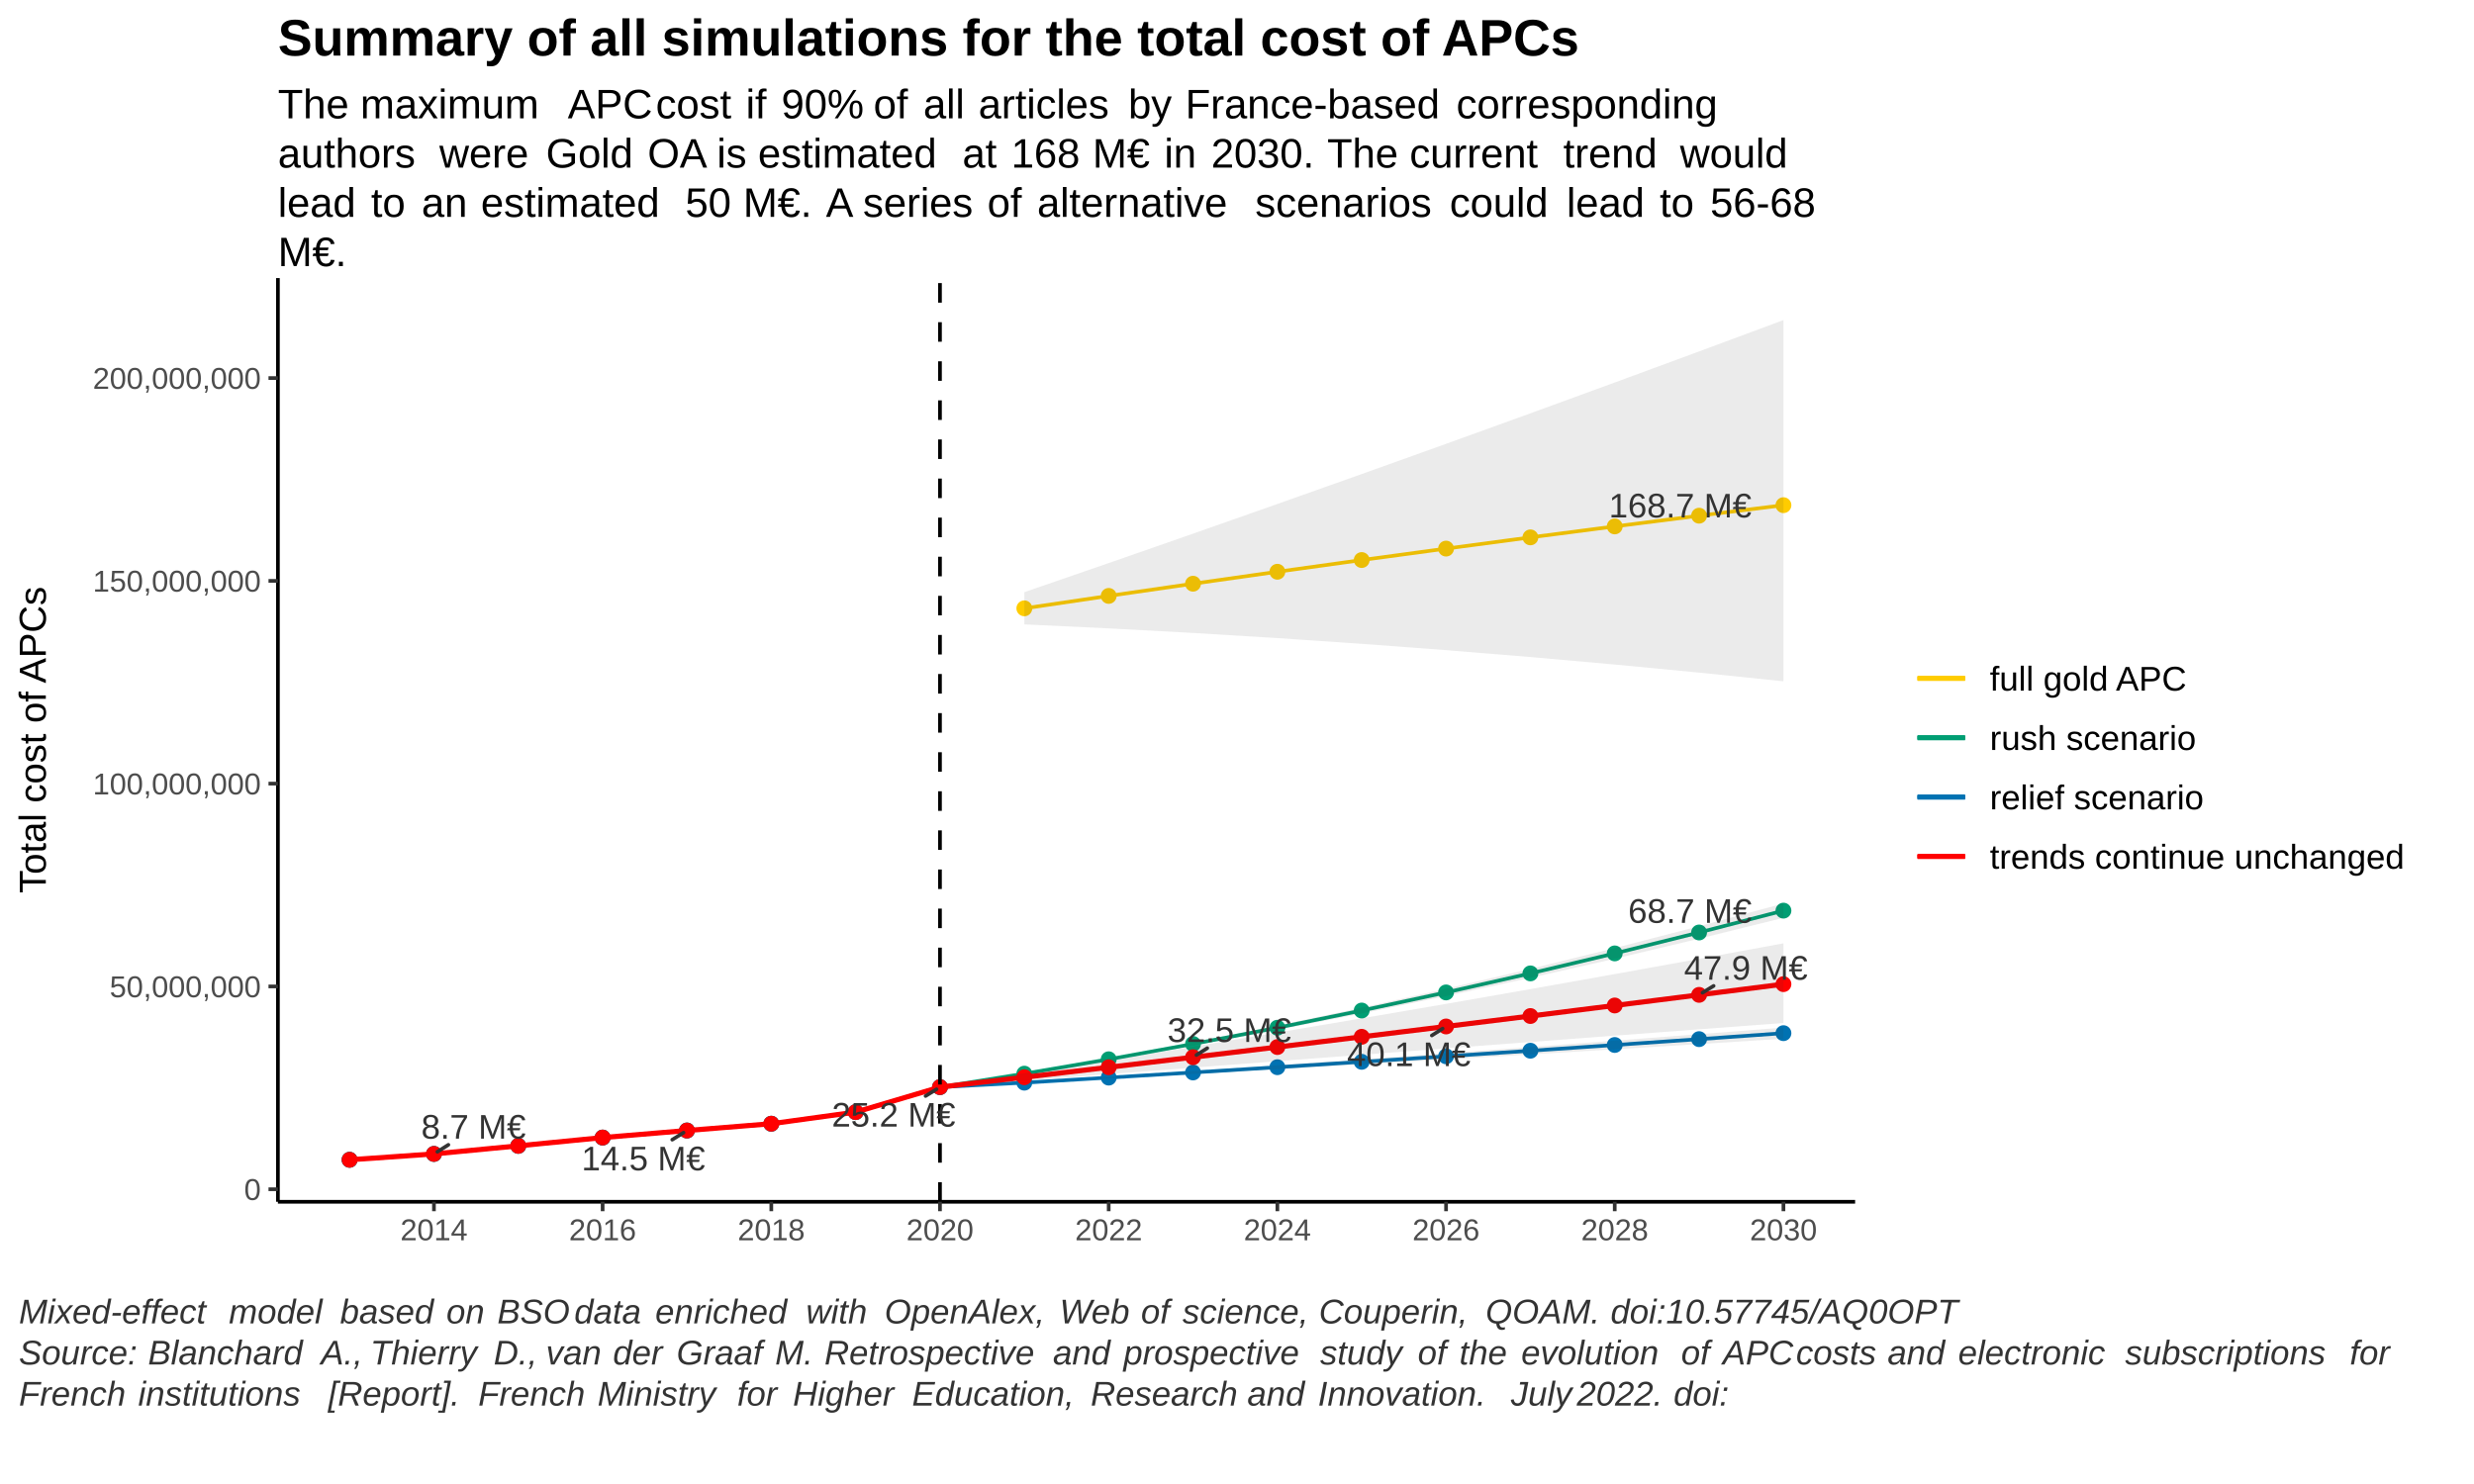
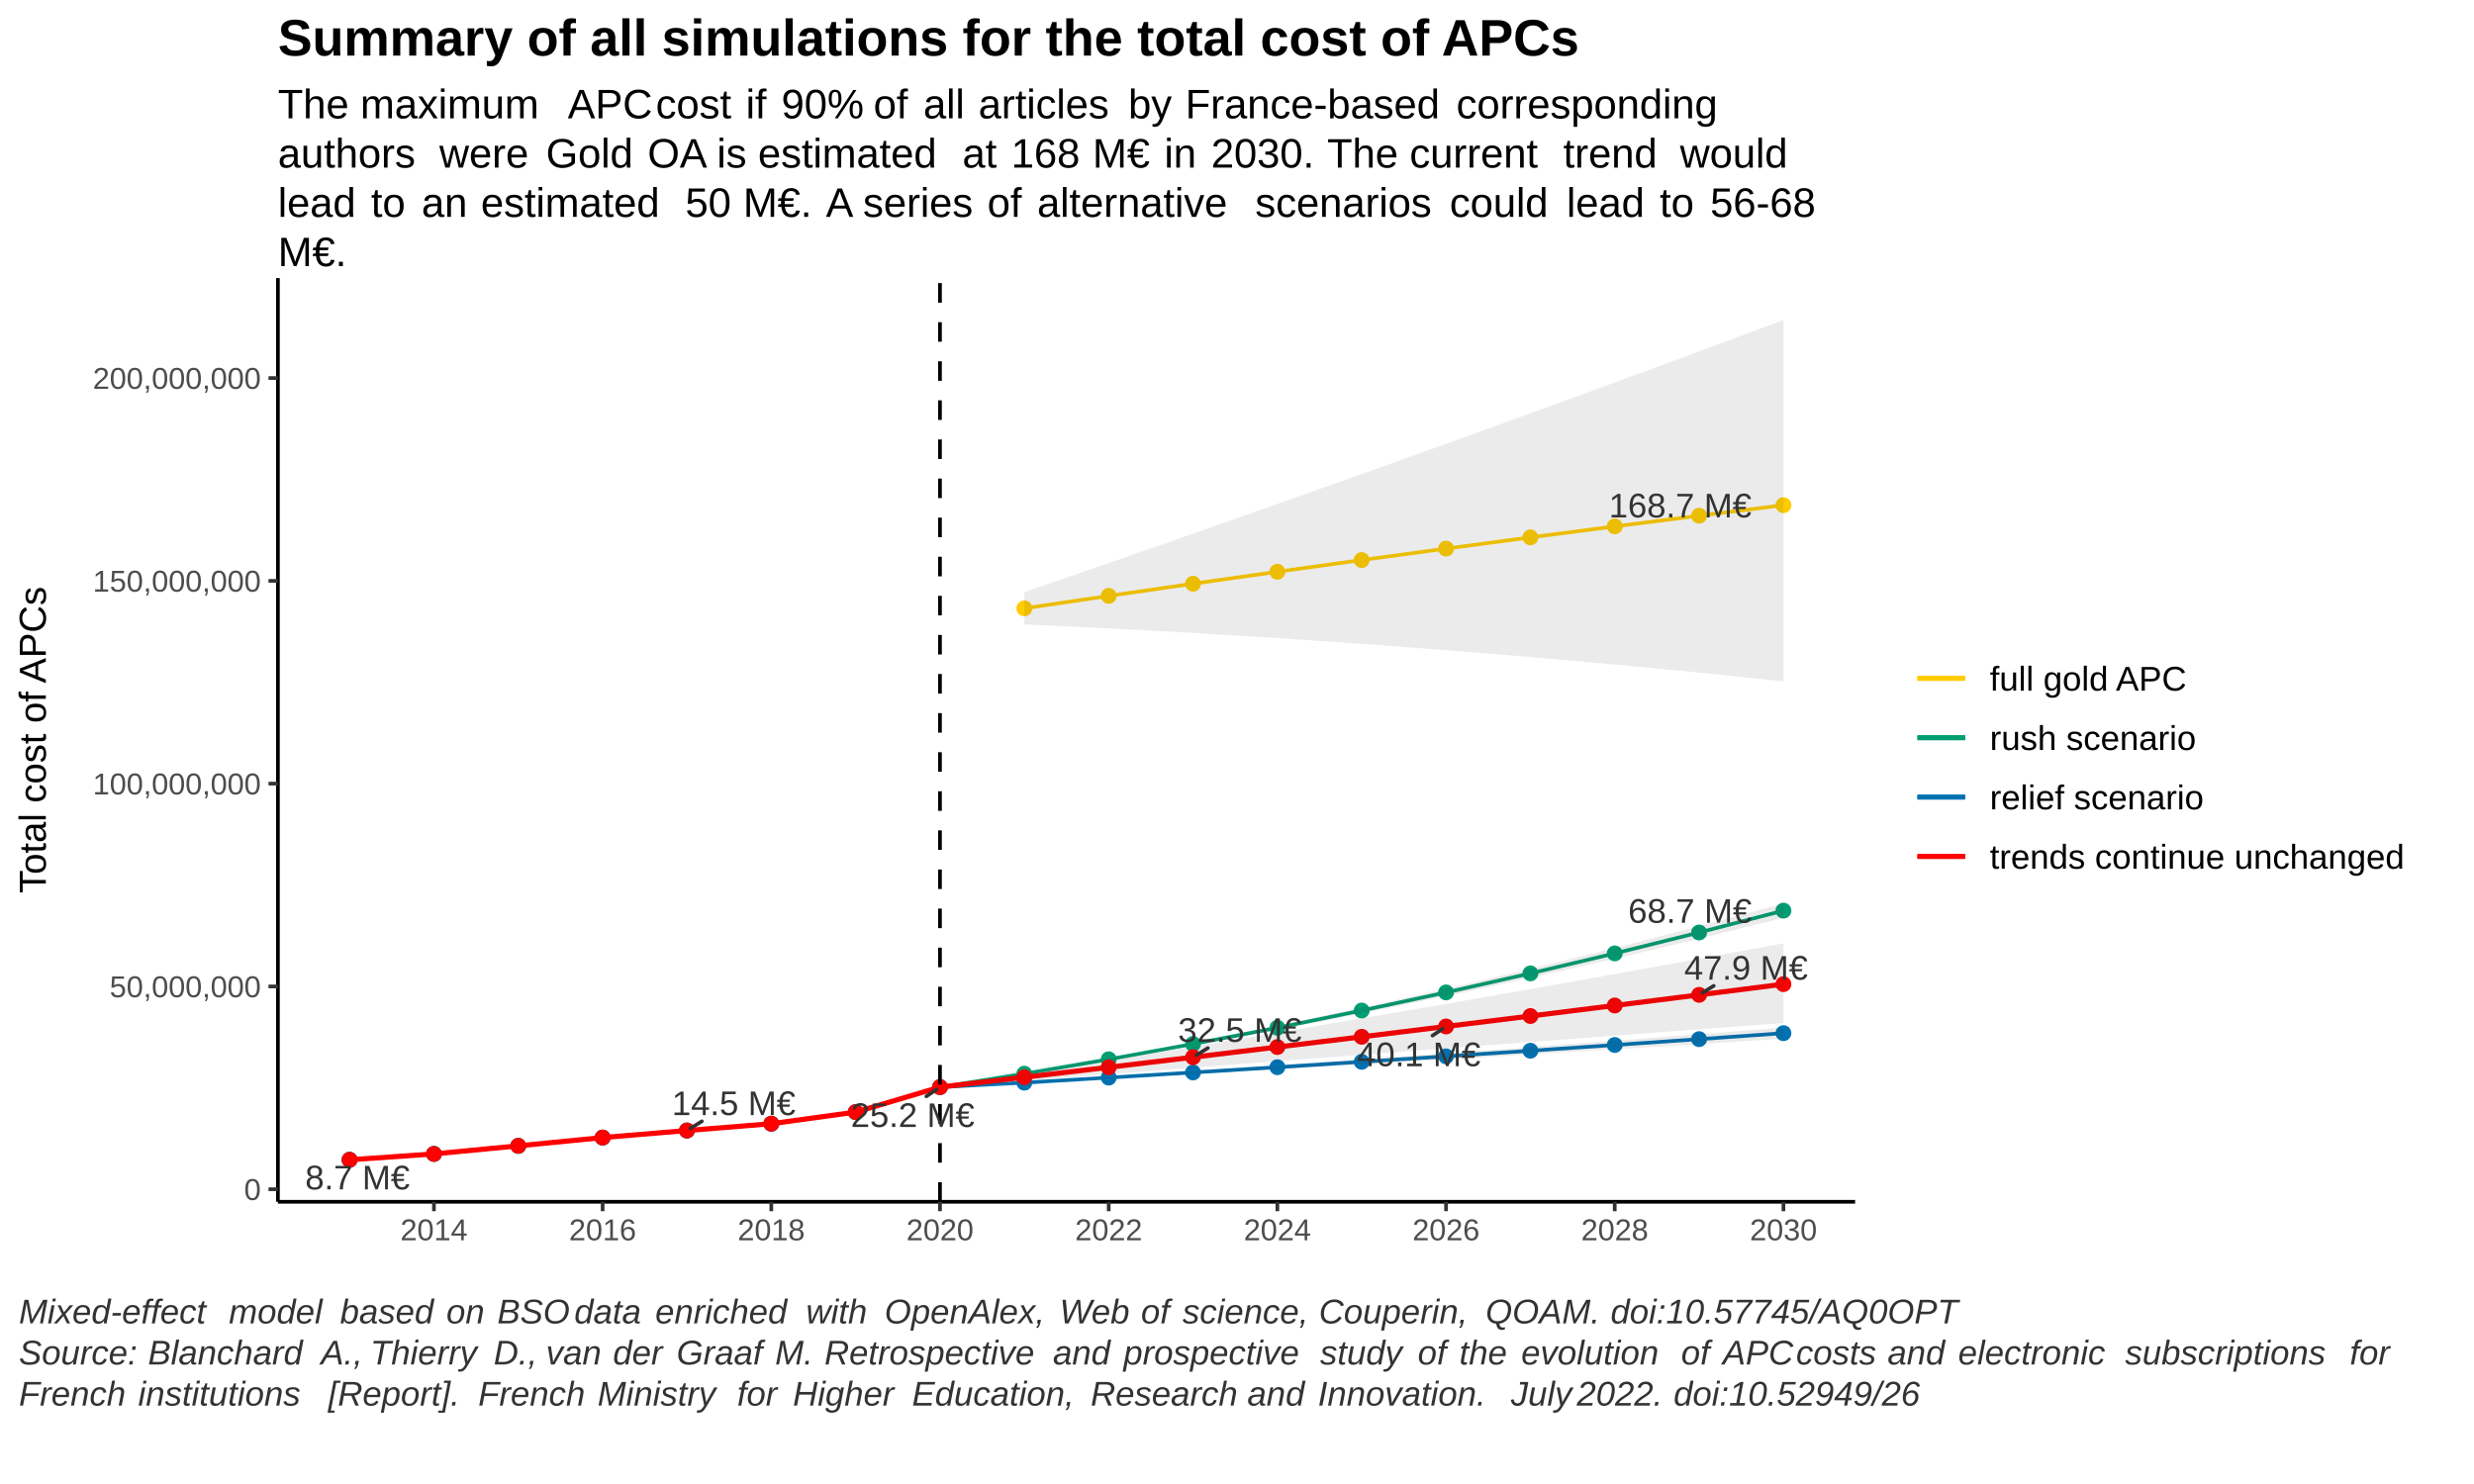
<svg xmlns="http://www.w3.org/2000/svg" class="svglite" width="720.00pt" height="432.00pt" viewBox="0 0 720.00 432.00">
  <defs>
    <style type="text/css">
    .svglite line, .svglite polyline, .svglite polygon, .svglite path, .svglite rect, .svglite circle {
      fill: none;
      stroke: #000000;
      stroke-linecap: round;
      stroke-linejoin: round;
      stroke-miterlimit: 10.00;
    }
    .svglite text {
      white-space: pre;
    }
  </style>
  </defs>
  <rect width="100%" height="100%" style="stroke: none; fill: #FFFFFF;" />
  <defs>
    <clipPath id="cpMC4wMHw3MjAuMDB8MC4wMHw0MzIuMDA=">
      <rect x="0.00" y="0.00" width="720.00" height="432.00" />
    </clipPath>
  </defs>
  <g clip-path="url(#cpMC4wMHw3MjAuMDB8MC4wMHw0MzIuMDA=)">
    <rect x="0.00" y="0.00" width="720.00" height="432.00" style="stroke-width: 1.07; stroke: #FFFFFF; fill: #FFFFFF;" />
  </g>
  <defs>
    <clipPath id="cpODAuODh8NTM5Ljg5fDgwLjk1fDM0OS44NA==">
      <rect x="80.88" y="80.95" width="459.02" height="268.89" />
    </clipPath>
  </defs>
  <g clip-path="url(#cpODAuODh8NTM5Ljg5fDgwLjk1fDM0OS44NA==)">
    <rect x="80.88" y="80.95" width="459.02" height="268.89" style="stroke-width: 1.07; stroke: none; fill: #FFFFFF;" />
    <polyline points="101.74,337.62 126.29,335.91 150.83,333.56 175.38,331.15 199.92,329.10 224.47,327.12 249.02,323.74 273.56,316.46 298.11,312.55 322.66,308.36 347.20,303.90 371.75,299.18 396.29,294.17 420.84,288.90 445.39,283.36 469.93,277.54 494.48,271.45 519.03,265.09 " style="stroke-width: 1.07; stroke: #009E73; stroke-linecap: butt;" />
    <circle cx="101.74" cy="337.62" r="1.95" style="stroke-width: 0.71; stroke: #009E73; fill: #009E73;" />
    <circle cx="126.29" cy="335.91" r="1.95" style="stroke-width: 0.71; stroke: #009E73; fill: #009E73;" />
    <circle cx="150.83" cy="333.56" r="1.95" style="stroke-width: 0.71; stroke: #009E73; fill: #009E73;" />
    <circle cx="175.38" cy="331.15" r="1.95" style="stroke-width: 0.71; stroke: #009E73; fill: #009E73;" />
    <circle cx="199.92" cy="329.10" r="1.95" style="stroke-width: 0.71; stroke: #009E73; fill: #009E73;" />
    <circle cx="224.47" cy="327.12" r="1.95" style="stroke-width: 0.71; stroke: #009E73; fill: #009E73;" />
    <circle cx="249.02" cy="323.74" r="1.95" style="stroke-width: 0.71; stroke: #009E73; fill: #009E73;" />
    <circle cx="273.56" cy="316.46" r="1.95" style="stroke-width: 0.71; stroke: #009E73; fill: #009E73;" />
    <circle cx="298.11" cy="312.55" r="1.95" style="stroke-width: 0.71; stroke: #009E73; fill: #009E73;" />
    <circle cx="322.66" cy="308.36" r="1.95" style="stroke-width: 0.71; stroke: #009E73; fill: #009E73;" />
    <circle cx="347.20" cy="303.90" r="1.95" style="stroke-width: 0.71; stroke: #009E73; fill: #009E73;" />
    <circle cx="371.75" cy="299.18" r="1.95" style="stroke-width: 0.71; stroke: #009E73; fill: #009E73;" />
    <circle cx="396.29" cy="294.17" r="1.95" style="stroke-width: 0.71; stroke: #009E73; fill: #009E73;" />
    <circle cx="420.84" cy="288.90" r="1.95" style="stroke-width: 0.71; stroke: #009E73; fill: #009E73;" />
    <circle cx="445.39" cy="283.36" r="1.95" style="stroke-width: 0.71; stroke: #009E73; fill: #009E73;" />
    <circle cx="469.93" cy="277.54" r="1.95" style="stroke-width: 0.71; stroke: #009E73; fill: #009E73;" />
    <circle cx="494.48" cy="271.45" r="1.95" style="stroke-width: 0.71; stroke: #009E73; fill: #009E73;" />
    <circle cx="519.03" cy="265.09" r="1.95" style="stroke-width: 0.71; stroke: #009E73; fill: #009E73;" />
    <polyline points="101.74,337.62 126.29,335.91 150.83,333.56 175.38,331.15 199.92,329.10 224.47,327.12 249.02,323.74 273.56,316.46 298.11,315.17 322.66,313.70 347.20,312.20 371.75,310.67 396.29,309.10 420.84,307.50 445.39,305.87 469.93,304.20 494.48,302.50 519.03,300.76 " style="stroke-width: 1.07; stroke: #0072B2; stroke-linecap: butt;" />
    <circle cx="101.74" cy="337.62" r="1.95" style="stroke-width: 0.71; stroke: #0072B2; fill: #0072B2;" />
    <circle cx="126.29" cy="335.91" r="1.95" style="stroke-width: 0.71; stroke: #0072B2; fill: #0072B2;" />
    <circle cx="150.83" cy="333.56" r="1.95" style="stroke-width: 0.71; stroke: #0072B2; fill: #0072B2;" />
    <circle cx="175.38" cy="331.15" r="1.95" style="stroke-width: 0.71; stroke: #0072B2; fill: #0072B2;" />
    <circle cx="199.92" cy="329.10" r="1.95" style="stroke-width: 0.71; stroke: #0072B2; fill: #0072B2;" />
    <circle cx="224.47" cy="327.12" r="1.95" style="stroke-width: 0.71; stroke: #0072B2; fill: #0072B2;" />
    <circle cx="249.02" cy="323.74" r="1.95" style="stroke-width: 0.71; stroke: #0072B2; fill: #0072B2;" />
    <circle cx="273.56" cy="316.46" r="1.95" style="stroke-width: 0.71; stroke: #0072B2; fill: #0072B2;" />
    <circle cx="298.11" cy="315.17" r="1.95" style="stroke-width: 0.71; stroke: #0072B2; fill: #0072B2;" />
    <circle cx="322.66" cy="313.70" r="1.95" style="stroke-width: 0.71; stroke: #0072B2; fill: #0072B2;" />
    <circle cx="347.20" cy="312.20" r="1.95" style="stroke-width: 0.71; stroke: #0072B2; fill: #0072B2;" />
    <circle cx="371.75" cy="310.67" r="1.95" style="stroke-width: 0.71; stroke: #0072B2; fill: #0072B2;" />
    <circle cx="396.29" cy="309.10" r="1.95" style="stroke-width: 0.71; stroke: #0072B2; fill: #0072B2;" />
    <circle cx="420.84" cy="307.50" r="1.95" style="stroke-width: 0.71; stroke: #0072B2; fill: #0072B2;" />
    <circle cx="445.39" cy="305.87" r="1.95" style="stroke-width: 0.71; stroke: #0072B2; fill: #0072B2;" />
    <circle cx="469.93" cy="304.20" r="1.95" style="stroke-width: 0.71; stroke: #0072B2; fill: #0072B2;" />
    <circle cx="494.48" cy="302.50" r="1.95" style="stroke-width: 0.71; stroke: #0072B2; fill: #0072B2;" />
    <circle cx="519.03" cy="300.76" r="1.95" style="stroke-width: 0.71; stroke: #0072B2; fill: #0072B2;" />
    <polyline points="298.11,177.09 322.66,173.47 347.20,169.92 371.75,166.44 396.29,163.03 420.84,159.70 445.39,156.43 469.93,153.24 494.48,150.12 519.03,147.06 " style="stroke-width: 1.07; stroke: #FFCC00; stroke-linecap: butt;" />
    <circle cx="298.11" cy="177.09" r="1.95" style="stroke-width: 0.71; stroke: #FFCC00; fill: #FFCC00;" />
    <circle cx="322.66" cy="173.47" r="1.95" style="stroke-width: 0.71; stroke: #FFCC00; fill: #FFCC00;" />
    <circle cx="347.20" cy="169.92" r="1.95" style="stroke-width: 0.71; stroke: #FFCC00; fill: #FFCC00;" />
    <circle cx="371.75" cy="166.44" r="1.95" style="stroke-width: 0.71; stroke: #FFCC00; fill: #FFCC00;" />
    <circle cx="396.29" cy="163.03" r="1.95" style="stroke-width: 0.71; stroke: #FFCC00; fill: #FFCC00;" />
    <circle cx="420.84" cy="159.70" r="1.95" style="stroke-width: 0.71; stroke: #FFCC00; fill: #FFCC00;" />
    <circle cx="445.39" cy="156.43" r="1.95" style="stroke-width: 0.71; stroke: #FFCC00; fill: #FFCC00;" />
    <circle cx="469.93" cy="153.24" r="1.95" style="stroke-width: 0.71; stroke: #FFCC00; fill: #FFCC00;" />
    <circle cx="494.48" cy="150.12" r="1.95" style="stroke-width: 0.71; stroke: #FFCC00; fill: #FFCC00;" />
    <circle cx="519.03" cy="147.06" r="1.95" style="stroke-width: 0.71; stroke: #FFCC00; fill: #FFCC00;" />
    <polyline points="101.74,337.62 126.29,335.91 150.83,333.56 175.38,331.15 199.92,329.10 224.47,327.12 249.02,323.74 273.56,316.46 298.11,313.59 322.66,310.69 347.20,307.76 371.75,304.80 396.29,301.82 420.84,298.81 445.39,295.77 469.93,292.70 494.48,289.61 519.03,286.49 " style="stroke-width: 1.49; stroke: #FF0000; stroke-linecap: butt;" />
    <circle cx="101.74" cy="337.62" r="1.95" style="stroke-width: 0.71; stroke: #FF0000; fill: #FF0000;" />
    <circle cx="126.29" cy="335.91" r="1.95" style="stroke-width: 0.71; stroke: #FF0000; fill: #FF0000;" />
    <circle cx="150.83" cy="333.56" r="1.95" style="stroke-width: 0.71; stroke: #FF0000; fill: #FF0000;" />
    <circle cx="175.38" cy="331.15" r="1.95" style="stroke-width: 0.71; stroke: #FF0000; fill: #FF0000;" />
    <circle cx="199.92" cy="329.10" r="1.95" style="stroke-width: 0.71; stroke: #FF0000; fill: #FF0000;" />
    <circle cx="224.47" cy="327.12" r="1.95" style="stroke-width: 0.71; stroke: #FF0000; fill: #FF0000;" />
    <circle cx="249.02" cy="323.74" r="1.95" style="stroke-width: 0.71; stroke: #FF0000; fill: #FF0000;" />
    <circle cx="273.56" cy="316.46" r="1.95" style="stroke-width: 0.71; stroke: #FF0000; fill: #FF0000;" />
    <circle cx="298.11" cy="313.59" r="1.95" style="stroke-width: 0.71; stroke: #FF0000; fill: #FF0000;" />
    <circle cx="322.66" cy="310.69" r="1.95" style="stroke-width: 0.71; stroke: #FF0000; fill: #FF0000;" />
    <circle cx="347.20" cy="307.76" r="1.95" style="stroke-width: 0.71; stroke: #FF0000; fill: #FF0000;" />
    <circle cx="371.75" cy="304.80" r="1.95" style="stroke-width: 0.71; stroke: #FF0000; fill: #FF0000;" />
    <circle cx="396.29" cy="301.82" r="1.95" style="stroke-width: 0.71; stroke: #FF0000; fill: #FF0000;" />
    <circle cx="420.84" cy="298.81" r="1.95" style="stroke-width: 0.71; stroke: #FF0000; fill: #FF0000;" />
    <circle cx="445.39" cy="295.77" r="1.95" style="stroke-width: 0.71; stroke: #FF0000; fill: #FF0000;" />
    <circle cx="469.93" cy="292.70" r="1.95" style="stroke-width: 0.71; stroke: #FF0000; fill: #FF0000;" />
    <circle cx="494.48" cy="289.61" r="1.95" style="stroke-width: 0.71; stroke: #FF0000; fill: #FF0000;" />
    <circle cx="519.03" cy="286.49" r="1.95" style="stroke-width: 0.71; stroke: #FF0000; fill: #FF0000;" />
    <polygon points="101.74,337.62 126.29,335.91 150.83,333.56 175.38,331.15 199.92,329.10 224.47,327.12 249.02,323.74 273.56,316.46 298.11,312.60 322.66,308.68 347.20,304.67 371.75,300.59 396.29,296.44 420.84,292.23 445.39,287.93 469.93,283.56 494.48,279.12 519.03,274.61 519.03,297.80 494.48,299.64 469.93,301.48 445.39,303.33 420.84,305.18 396.29,307.05 371.75,308.92 347.20,310.80 322.66,312.68 298.11,314.57 273.56,316.46 249.02,323.74 224.47,327.12 199.92,329.10 175.38,331.15 150.83,333.56 126.29,335.91 101.74,337.62 " style="stroke-width: 0.00; stroke: none; stroke-linecap: butt; fill: #333333; fill-opacity: 0.10;" />
    <polyline points="101.74,337.62 126.29,335.91 150.83,333.56 175.38,331.15 199.92,329.10 224.47,327.12 249.02,323.74 273.56,316.46 298.11,312.60 322.66,308.68 347.20,304.67 371.75,300.59 396.29,296.44 420.84,292.23 445.39,287.93 469.93,283.56 494.48,279.12 519.03,274.61 " style="stroke-width: 1.07; stroke: none; stroke-linecap: butt;" />
    <polyline points="519.03,297.80 494.48,299.64 469.93,301.48 445.39,303.33 420.84,305.18 396.29,307.05 371.75,308.92 347.20,310.80 322.66,312.68 298.11,314.57 273.56,316.46 249.02,323.74 224.47,327.12 199.92,329.10 175.38,331.15 150.83,333.56 126.29,335.91 101.74,337.62 " style="stroke-width: 1.07; stroke: none; stroke-linecap: butt;" />
    <polygon points="101.74,337.62 126.29,335.91 150.83,333.56 175.38,331.15 199.92,329.10 224.47,327.12 249.02,323.74 273.56,316.46 298.11,312.41 322.66,308.07 347.20,303.44 371.75,298.52 396.29,293.32 420.84,287.83 445.39,282.05 469.93,275.99 494.48,269.63 519.03,263.00 519.03,267.18 494.48,273.26 469.93,279.09 445.39,284.65 420.84,289.97 396.29,295.02 371.75,299.83 347.20,304.37 322.66,308.66 298.11,312.69 273.56,316.46 249.02,323.74 224.47,327.12 199.92,329.10 175.38,331.15 150.83,333.56 126.29,335.91 101.74,337.62 " style="stroke-width: 0.00; stroke: none; stroke-linecap: butt; fill: #333333; fill-opacity: 0.10;" />
    <polyline points="101.74,337.62 126.29,335.91 150.83,333.56 175.38,331.15 199.92,329.10 224.47,327.12 249.02,323.74 273.56,316.46 298.11,312.41 322.66,308.07 347.20,303.44 371.75,298.52 396.29,293.32 420.84,287.83 445.39,282.05 469.93,275.99 494.48,269.63 519.03,263.00 " style="stroke-width: 1.07; stroke: none; stroke-linecap: butt;" />
    <polyline points="519.03,267.18 494.48,273.26 469.93,279.09 445.39,284.65 420.84,289.97 396.29,295.02 371.75,299.83 347.20,304.37 322.66,308.66 298.11,312.69 273.56,316.46 249.02,323.74 224.47,327.12 199.92,329.10 175.38,331.15 150.83,333.56 126.29,335.91 101.74,337.62 " style="stroke-width: 1.07; stroke: none; stroke-linecap: butt;" />
    <polygon points="101.74,337.62 126.29,335.91 150.83,333.56 175.38,331.15 199.92,329.10 224.47,327.12 249.02,323.74 273.56,316.46 298.11,315.03 322.66,313.43 347.20,311.78 371.75,310.09 396.29,308.36 420.84,306.59 445.39,304.79 469.93,302.94 494.48,301.06 519.03,299.13 519.03,302.38 494.48,303.93 469.93,305.45 445.39,306.94 420.84,308.41 396.29,309.84 371.75,311.25 347.20,312.63 322.66,313.98 298.11,315.31 273.56,316.46 249.02,323.74 224.47,327.12 199.92,329.10 175.38,331.15 150.83,333.56 126.29,335.91 101.74,337.62 " style="stroke-width: 0.00; stroke: none; stroke-linecap: butt; fill: #333333; fill-opacity: 0.10;" />
    <polyline points="101.74,337.62 126.29,335.91 150.83,333.56 175.38,331.15 199.92,329.10 224.47,327.12 249.02,323.74 273.56,316.46 298.11,315.03 322.66,313.43 347.20,311.78 371.75,310.09 396.29,308.36 420.84,306.59 445.39,304.79 469.93,302.94 494.48,301.06 519.03,299.13 " style="stroke-width: 1.07; stroke: none; stroke-linecap: butt;" />
    <polyline points="519.03,302.38 494.48,303.93 469.93,305.45 445.39,306.94 420.84,308.41 396.29,309.84 371.75,311.25 347.20,312.63 322.66,313.98 298.11,315.31 273.56,316.46 249.02,323.74 224.47,327.12 199.92,329.10 175.38,331.15 150.83,333.56 126.29,335.91 101.74,337.62 " style="stroke-width: 1.07; stroke: none; stroke-linecap: butt;" />
    <polygon points="298.11,172.38 322.66,163.91 347.20,155.35 371.75,146.71 396.29,138.00 420.84,129.20 445.39,120.32 469.93,111.35 494.48,102.30 519.03,93.18 519.03,198.33 494.48,195.80 469.93,193.45 445.39,191.27 420.84,189.26 396.29,187.42 371.75,185.75 347.20,184.25 322.66,182.92 298.11,181.76 " style="stroke-width: 0.00; stroke: none; stroke-linecap: butt; fill: #333333; fill-opacity: 0.10;" />
    <polyline points="298.11,172.38 322.66,163.91 347.20,155.35 371.75,146.71 396.29,138.00 420.84,129.20 445.39,120.32 469.93,111.35 494.48,102.30 519.03,93.18 " style="stroke-width: 1.07; stroke: none; stroke-linecap: butt;" />
    <polyline points="519.03,198.33 494.48,195.80 469.93,193.45 445.39,191.27 420.84,189.26 396.29,187.42 371.75,185.75 347.20,184.25 322.66,182.92 298.11,181.76 " style="stroke-width: 1.07; stroke: none; stroke-linecap: butt;" />
    <line x1="273.56" y1="349.84" x2="273.56" y2="80.95" style="stroke-width: 1.07; stroke-dasharray: 5.69,5.69; stroke-linecap: butt;" />
-     <line x1="130.49" y1="333.26" x2="127.28" y2="335.29" style="stroke-width: 1.07; stroke: #333333;" />
-     <line x1="195.64" y1="331.77" x2="198.93" y2="329.72" style="stroke-width: 1.07; stroke: #333333;" />
-     <line x1="269.37" y1="319.05" x2="272.56" y2="317.08" style="stroke-width: 1.07; stroke: #333333;" />
-     <line x1="351.34" y1="305.13" x2="348.19" y2="307.13" style="stroke-width: 1.07; stroke: #333333;" />
-     <line x1="416.70" y1="301.43" x2="419.85" y2="299.43" style="stroke-width: 1.07; stroke: #333333;" />
-     <line x1="498.71" y1="287.00" x2="495.48" y2="288.99" style="stroke-width: 1.07; stroke: #333333;" />
-     <text x="137.81" y="331.46" text-anchor="middle" style="font-size: 9.96px;fill: #333333; font-family: &quot;Arial&quot;;" textLength="39.12px" lengthAdjust="spacingAndGlyphs">   8.7 M€</text>
-     <text x="187.23" y="340.69" text-anchor="middle" style="font-size: 9.96px;fill: #333333; font-family: &quot;Arial&quot;;" textLength="44.81px" lengthAdjust="spacingAndGlyphs">   14.5 M€</text>
-     <text x="260.06" y="327.96" text-anchor="middle" style="font-size: 9.96px;fill: #333333; font-family: &quot;Arial&quot;;" textLength="44.81px" lengthAdjust="spacingAndGlyphs">   25.2 M€</text>
-     <text x="357.75" y="303.33" text-anchor="middle" style="font-size: 9.96px;fill: #333333; font-family: &quot;Arial&quot;;" textLength="44.81px" lengthAdjust="spacingAndGlyphs">   32.5 M€</text>
-     <text x="410.00" y="310.34" text-anchor="middle" style="font-size: 9.96px;fill: #333333; font-family: &quot;Arial&quot;;" textLength="44.81px" lengthAdjust="spacingAndGlyphs">   40.1 M€</text>
-     <text x="508.09" y="285.20" text-anchor="middle" style="font-size: 9.96px;fill: #333333; font-family: &quot;Arial&quot;;" textLength="44.81px" lengthAdjust="spacingAndGlyphs">   47.9 M€</text>
-     <text x="491.83" y="268.64" text-anchor="middle" style="font-size: 9.96px;fill: #333333; font-family: &quot;Arial&quot;;" textLength="44.81px" lengthAdjust="spacingAndGlyphs">   68.7 M€</text>
-     <text x="488.99" y="150.63" text-anchor="middle" style="font-size: 9.96px;fill: #333333; font-family: &quot;Arial&quot;;" textLength="50.51px" lengthAdjust="spacingAndGlyphs">   168.7 M€</text>
+     <line x1="204.27" y1="326.41" x2="200.93" y2="328.48" style="stroke-width: 1.07; stroke: #333333;" />
+     <line x1="269.59" y1="319.15" x2="272.61" y2="317.11" style="stroke-width: 1.07; stroke: #333333;" />
+     <line x1="351.52" y1="305.09" x2="348.20" y2="307.14" style="stroke-width: 1.07; stroke: #333333;" />
+     <line x1="416.90" y1="301.47" x2="419.89" y2="299.45" style="stroke-width: 1.07; stroke: #333333;" />
+     <line x1="498.75" y1="286.98" x2="495.48" y2="288.99" style="stroke-width: 1.07; stroke: #333333;" />
+     <text x="104.03" y="346.24" text-anchor="middle" style="font-size: 9.96px;fill: #333333; font-family: &quot;Arial&quot;;" textLength="39.12px" lengthAdjust="spacingAndGlyphs">   8.7 M€</text>
+     <text x="213.54" y="324.61" text-anchor="middle" style="font-size: 9.96px;fill: #333333; font-family: &quot;Arial&quot;;" textLength="44.81px" lengthAdjust="spacingAndGlyphs">   14.5 M€</text>
+     <text x="265.61" y="328.07" text-anchor="middle" style="font-size: 9.96px;fill: #333333; font-family: &quot;Arial&quot;;" textLength="44.81px" lengthAdjust="spacingAndGlyphs">   25.2 M€</text>
+     <text x="360.83" y="303.29" text-anchor="middle" style="font-size: 9.96px;fill: #333333; font-family: &quot;Arial&quot;;" textLength="44.81px" lengthAdjust="spacingAndGlyphs">   32.5 M€</text>
+     <text x="412.89" y="310.38" text-anchor="middle" style="font-size: 9.96px;fill: #333333; font-family: &quot;Arial&quot;;" textLength="44.81px" lengthAdjust="spacingAndGlyphs">   40.1 M€</text>
+     <text x="508.14" y="285.18" text-anchor="middle" style="font-size: 9.96px;fill: #333333; font-family: &quot;Arial&quot;;" textLength="44.81px" lengthAdjust="spacingAndGlyphs">   47.9 M€</text>
+     <text x="491.83" y="268.63" text-anchor="middle" style="font-size: 9.96px;fill: #333333; font-family: &quot;Arial&quot;;" textLength="44.81px" lengthAdjust="spacingAndGlyphs">   68.7 M€</text>
+     <text x="488.99" y="150.62" text-anchor="middle" style="font-size: 9.96px;fill: #333333; font-family: &quot;Arial&quot;;" textLength="50.51px" lengthAdjust="spacingAndGlyphs">   168.7 M€</text>
  </g>
  <g clip-path="url(#cpMC4wMHw3MjAuMDB8MC4wMHw0MzIuMDA=)">
    <polyline points="80.88,349.84 80.88,80.95 " style="stroke-width: 1.07; stroke-linecap: butt;" />
    <text x="75.94" y="349.33" text-anchor="end" style="font-size: 8.80px;fill: #4D4D4D; font-family: &quot;Arial&quot;;" textLength="5.03px" lengthAdjust="spacingAndGlyphs">0</text>
    <text x="75.94" y="290.30" text-anchor="end" style="font-size: 8.80px;fill: #4D4D4D; font-family: &quot;Arial&quot;;" textLength="44.97px" lengthAdjust="spacingAndGlyphs">50,000,000</text>
    <text x="75.94" y="231.26" text-anchor="end" style="font-size: 8.80px;fill: #4D4D4D; font-family: &quot;Arial&quot;;" textLength="50.00px" lengthAdjust="spacingAndGlyphs">100,000,000</text>
    <text x="75.94" y="172.23" text-anchor="end" style="font-size: 8.80px;fill: #4D4D4D; font-family: &quot;Arial&quot;;" textLength="50.00px" lengthAdjust="spacingAndGlyphs">150,000,000</text>
    <text x="75.94" y="113.20" text-anchor="end" style="font-size: 8.80px;fill: #4D4D4D; font-family: &quot;Arial&quot;;" textLength="50.00px" lengthAdjust="spacingAndGlyphs">200,000,000</text>
    <polyline points="78.14,346.19 80.88,346.19 " style="stroke-width: 1.07; stroke: #333333; stroke-linecap: butt;" />
    <polyline points="78.14,287.15 80.88,287.15 " style="stroke-width: 1.07; stroke: #333333; stroke-linecap: butt;" />
    <polyline points="78.14,228.12 80.88,228.12 " style="stroke-width: 1.07; stroke: #333333; stroke-linecap: butt;" />
    <polyline points="78.14,169.09 80.88,169.09 " style="stroke-width: 1.07; stroke: #333333; stroke-linecap: butt;" />
    <polyline points="78.14,110.06 80.88,110.06 " style="stroke-width: 1.07; stroke: #333333; stroke-linecap: butt;" />
    <polyline points="80.88,349.84 539.89,349.84 " style="stroke-width: 1.07; stroke-linecap: butt;" />
    <polyline points="126.29,352.58 126.29,349.84 " style="stroke-width: 1.07; stroke: #333333; stroke-linecap: butt;" />
    <polyline points="175.38,352.58 175.38,349.84 " style="stroke-width: 1.07; stroke: #333333; stroke-linecap: butt;" />
    <polyline points="224.47,352.58 224.47,349.84 " style="stroke-width: 1.07; stroke: #333333; stroke-linecap: butt;" />
    <polyline points="273.56,352.58 273.56,349.84 " style="stroke-width: 1.07; stroke: #333333; stroke-linecap: butt;" />
    <polyline points="322.66,352.58 322.66,349.84 " style="stroke-width: 1.07; stroke: #333333; stroke-linecap: butt;" />
    <polyline points="371.75,352.58 371.75,349.84 " style="stroke-width: 1.07; stroke: #333333; stroke-linecap: butt;" />
    <polyline points="420.84,352.58 420.84,349.84 " style="stroke-width: 1.07; stroke: #333333; stroke-linecap: butt;" />
    <polyline points="469.93,352.58 469.93,349.84 " style="stroke-width: 1.07; stroke: #333333; stroke-linecap: butt;" />
    <polyline points="519.03,352.58 519.03,349.84 " style="stroke-width: 1.07; stroke: #333333; stroke-linecap: butt;" />
    <text x="126.29" y="361.06" text-anchor="middle" style="font-size: 8.80px;fill: #4D4D4D; font-family: &quot;Arial&quot;;" textLength="20.13px" lengthAdjust="spacingAndGlyphs">2014</text>
    <text x="175.38" y="361.06" text-anchor="middle" style="font-size: 8.80px;fill: #4D4D4D; font-family: &quot;Arial&quot;;" textLength="20.13px" lengthAdjust="spacingAndGlyphs">2016</text>
    <text x="224.47" y="361.06" text-anchor="middle" style="font-size: 8.80px;fill: #4D4D4D; font-family: &quot;Arial&quot;;" textLength="20.13px" lengthAdjust="spacingAndGlyphs">2018</text>
    <text x="273.56" y="361.06" text-anchor="middle" style="font-size: 8.80px;fill: #4D4D4D; font-family: &quot;Arial&quot;;" textLength="20.13px" lengthAdjust="spacingAndGlyphs">2020</text>
    <text x="322.66" y="361.06" text-anchor="middle" style="font-size: 8.80px;fill: #4D4D4D; font-family: &quot;Arial&quot;;" textLength="20.13px" lengthAdjust="spacingAndGlyphs">2022</text>
    <text x="371.75" y="361.06" text-anchor="middle" style="font-size: 8.80px;fill: #4D4D4D; font-family: &quot;Arial&quot;;" textLength="20.13px" lengthAdjust="spacingAndGlyphs">2024</text>
    <text x="420.84" y="361.06" text-anchor="middle" style="font-size: 8.80px;fill: #4D4D4D; font-family: &quot;Arial&quot;;" textLength="20.13px" lengthAdjust="spacingAndGlyphs">2026</text>
    <text x="469.93" y="361.06" text-anchor="middle" style="font-size: 8.80px;fill: #4D4D4D; font-family: &quot;Arial&quot;;" textLength="20.13px" lengthAdjust="spacingAndGlyphs">2028</text>
    <text x="519.03" y="361.06" text-anchor="middle" style="font-size: 8.80px;fill: #4D4D4D; font-family: &quot;Arial&quot;;" textLength="20.13px" lengthAdjust="spacingAndGlyphs">2030</text>
    <text transform="translate(13.33,215.40) rotate(-90)" text-anchor="middle" style="font-size: 11.00px; font-family: &quot;Arial&quot;;" textLength="91.84px" lengthAdjust="spacingAndGlyphs">Total cost of APCs</text>
    <rect x="550.85" y="167.37" width="163.67" height="96.06" style="stroke-width: 1.07; stroke: none; fill: #FFFFFF;" />
    <line x1="558.06" y1="197.47" x2="571.88" y2="197.47" style="stroke-width: 1.07; stroke: #FFCC00; stroke-linecap: butt;" />
    <line x1="558.06" y1="197.47" x2="571.88" y2="197.47" style="stroke-width: 1.07; stroke: #FFCC00; stroke-linecap: butt;" />
    <line x1="558.06" y1="197.47" x2="571.88" y2="197.47" style="stroke-width: 1.07; stroke: #FFCC00; stroke-linecap: butt;" />
    <line x1="558.06" y1="197.47" x2="571.88" y2="197.47" style="stroke-width: 1.49; stroke: #FFCC00; stroke-linecap: butt;" />
    <line x1="558.06" y1="214.75" x2="571.88" y2="214.75" style="stroke-width: 1.07; stroke: #009E73; stroke-linecap: butt;" />
    <line x1="558.06" y1="214.75" x2="571.88" y2="214.75" style="stroke-width: 1.07; stroke: #009E73; stroke-linecap: butt;" />
    <line x1="558.06" y1="214.75" x2="571.88" y2="214.75" style="stroke-width: 1.07; stroke: #009E73; stroke-linecap: butt;" />
    <line x1="558.06" y1="214.75" x2="571.88" y2="214.75" style="stroke-width: 1.49; stroke: #009E73; stroke-linecap: butt;" />
    <line x1="558.06" y1="232.03" x2="571.88" y2="232.03" style="stroke-width: 1.07; stroke: #0072B2; stroke-linecap: butt;" />
    <line x1="558.06" y1="232.03" x2="571.88" y2="232.03" style="stroke-width: 1.07; stroke: #0072B2; stroke-linecap: butt;" />
    <line x1="558.06" y1="232.03" x2="571.88" y2="232.03" style="stroke-width: 1.07; stroke: #0072B2; stroke-linecap: butt;" />
    <line x1="558.06" y1="232.03" x2="571.88" y2="232.03" style="stroke-width: 1.49; stroke: #0072B2; stroke-linecap: butt;" />
    <line x1="558.06" y1="249.31" x2="571.88" y2="249.31" style="stroke-width: 1.07; stroke: #FF0000; stroke-linecap: butt;" />
    <line x1="558.06" y1="249.31" x2="571.88" y2="249.31" style="stroke-width: 1.07; stroke: #FF0000; stroke-linecap: butt;" />
    <line x1="558.06" y1="249.31" x2="571.88" y2="249.31" style="stroke-width: 1.07; stroke: #FF0000; stroke-linecap: butt;" />
    <line x1="558.06" y1="249.31" x2="571.88" y2="249.31" style="stroke-width: 1.49; stroke: #FF0000; stroke-linecap: butt;" />
    <text x="579.09" y="201.04" style="font-size: 10.00px; font-family: &quot;Arial&quot;;" textLength="59.66px" lengthAdjust="spacingAndGlyphs">full gold APC</text>
    <text x="579.09" y="218.32" style="font-size: 10.00px; font-family: &quot;Arial&quot;;" textLength="63.65px" lengthAdjust="spacingAndGlyphs">rush scenario</text>
    <text x="579.09" y="235.60" style="font-size: 10.00px; font-family: &quot;Arial&quot;;" textLength="66.38px" lengthAdjust="spacingAndGlyphs">relief scenario</text>
    <text x="579.09" y="252.88" style="font-size: 10.00px; font-family: &quot;Arial&quot;;" textLength="129.95px" lengthAdjust="spacingAndGlyphs">trends continue unchanged</text>
    <text x="80.88" y="34.44" style="font-size: 12.00px; font-family: &quot;Arial&quot;;" textLength="20.86px" lengthAdjust="spacingAndGlyphs">The</text>
    <text x="104.85" y="34.44" style="font-size: 12.00px; font-family: &quot;Arial&quot;;" textLength="57.25px" lengthAdjust="spacingAndGlyphs">maximum</text>
    <text x="165.22" y="34.44" style="font-size: 12.00px; font-family: &quot;Arial&quot;;" textLength="22.51px" lengthAdjust="spacingAndGlyphs">APC</text>
    <text x="190.84" y="34.44" style="font-size: 12.00px; font-family: &quot;Arial&quot;;" textLength="23.10px" lengthAdjust="spacingAndGlyphs">cost</text>
    <text x="217.06" y="34.44" style="font-size: 12.00px; font-family: &quot;Arial&quot;;" textLength="7.22px" lengthAdjust="spacingAndGlyphs">if</text>
    <text x="227.40" y="34.44" style="font-size: 12.00px; font-family: &quot;Arial&quot;;" textLength="23.70px" lengthAdjust="spacingAndGlyphs">90%</text>
    <text x="254.21" y="34.44" style="font-size: 12.00px; font-family: &quot;Arial&quot;;" textLength="11.38px" lengthAdjust="spacingAndGlyphs">of</text>
    <text x="268.71" y="34.44" style="font-size: 12.00px; font-family: &quot;Arial&quot;;" textLength="12.92px" lengthAdjust="spacingAndGlyphs">all</text>
    <text x="284.75" y="34.44" style="font-size: 12.00px; font-family: &quot;Arial&quot;;" textLength="40.49px" lengthAdjust="spacingAndGlyphs">articles</text>
    <text x="328.35" y="34.44" style="font-size: 12.00px; font-family: &quot;Arial&quot;;" textLength="13.50px" lengthAdjust="spacingAndGlyphs">by</text>
    <text x="344.97" y="34.44" style="font-size: 12.00px; font-family: &quot;Arial&quot;;" textLength="75.73px" lengthAdjust="spacingAndGlyphs">France-based</text>
    <text x="423.82" y="34.44" style="font-size: 12.00px; font-family: &quot;Arial&quot;;" textLength="82.76px" lengthAdjust="spacingAndGlyphs">corresponding</text>
    <text x="80.88" y="48.78" style="font-size: 12.00px; font-family: &quot;Arial&quot;;" textLength="43.86px" lengthAdjust="spacingAndGlyphs">authors</text>
    <text x="127.85" y="48.78" style="font-size: 12.00px; font-family: &quot;Arial&quot;;" textLength="27.92px" lengthAdjust="spacingAndGlyphs">were</text>
    <text x="158.89" y="48.78" style="font-size: 12.00px; font-family: &quot;Arial&quot;;" textLength="26.47px" lengthAdjust="spacingAndGlyphs">Gold</text>
    <text x="188.47" y="48.78" style="font-size: 12.00px; font-family: &quot;Arial&quot;;" textLength="17.04px" lengthAdjust="spacingAndGlyphs">OA</text>
    <text x="208.63" y="48.78" style="font-size: 12.00px; font-family: &quot;Arial&quot;;" textLength="8.84px" lengthAdjust="spacingAndGlyphs">is</text>
    <text x="220.59" y="48.78" style="font-size: 12.00px; font-family: &quot;Arial&quot;;" textLength="56.38px" lengthAdjust="spacingAndGlyphs">estimated</text>
    <text x="280.08" y="48.78" style="font-size: 12.00px; font-family: &quot;Arial&quot;;" textLength="11.07px" lengthAdjust="spacingAndGlyphs">at</text>
    <text x="294.27" y="48.78" style="font-size: 12.00px; font-family: &quot;Arial&quot;;" textLength="20.58px" lengthAdjust="spacingAndGlyphs">168</text>
    <text x="317.97" y="48.78" style="font-size: 12.00px; font-family: &quot;Arial&quot;;" textLength="17.75px" lengthAdjust="spacingAndGlyphs">M€</text>
    <text x="338.84" y="48.78" style="font-size: 12.00px; font-family: &quot;Arial&quot;;" textLength="10.51px" lengthAdjust="spacingAndGlyphs">in</text>
    <text x="352.47" y="48.78" style="font-size: 12.00px; font-family: &quot;Arial&quot;;" textLength="30.66px" lengthAdjust="spacingAndGlyphs">2030.</text>
    <text x="386.25" y="48.78" style="font-size: 12.00px; font-family: &quot;Arial&quot;;" textLength="20.86px" lengthAdjust="spacingAndGlyphs">The</text>
    <text x="410.22" y="48.78" style="font-size: 12.00px; font-family: &quot;Arial&quot;;" textLength="41.60px" lengthAdjust="spacingAndGlyphs">current</text>
    <text x="454.94" y="48.78" style="font-size: 12.00px; font-family: &quot;Arial&quot;;" textLength="30.85px" lengthAdjust="spacingAndGlyphs">trend</text>
    <text x="488.91" y="48.78" style="font-size: 12.00px; font-family: &quot;Arial&quot;;" textLength="34.58px" lengthAdjust="spacingAndGlyphs">would</text>
    <text x="80.88" y="63.13" style="font-size: 12.00px; font-family: &quot;Arial&quot;;" textLength="23.98px" lengthAdjust="spacingAndGlyphs">lead</text>
    <text x="107.97" y="63.13" style="font-size: 12.00px; font-family: &quot;Arial&quot;;" textLength="11.59px" lengthAdjust="spacingAndGlyphs">to</text>
    <text x="122.68" y="63.13" style="font-size: 12.00px; font-family: &quot;Arial&quot;;" textLength="14.15px" lengthAdjust="spacingAndGlyphs">an</text>
    <text x="139.94" y="63.13" style="font-size: 12.00px; font-family: &quot;Arial&quot;;" textLength="56.38px" lengthAdjust="spacingAndGlyphs">estimated</text>
    <text x="199.44" y="63.13" style="font-size: 12.00px; font-family: &quot;Arial&quot;;" textLength="13.72px" lengthAdjust="spacingAndGlyphs">50</text>
    <text x="216.28" y="63.13" style="font-size: 12.00px; font-family: &quot;Arial&quot;;" textLength="20.97px" lengthAdjust="spacingAndGlyphs">M€.</text>
    <text x="240.36" y="63.13" style="font-size: 12.00px; font-family: &quot;Arial&quot;;" textLength="7.67px" lengthAdjust="spacingAndGlyphs">A</text>
    <text x="251.15" y="63.13" style="font-size: 12.00px; font-family: &quot;Arial&quot;;" textLength="33.08px" lengthAdjust="spacingAndGlyphs">series</text>
    <text x="287.34" y="63.13" style="font-size: 12.00px; font-family: &quot;Arial&quot;;" textLength="11.38px" lengthAdjust="spacingAndGlyphs">of</text>
    <text x="301.84" y="63.13" style="font-size: 12.00px; font-family: &quot;Arial&quot;;" textLength="60.33px" lengthAdjust="spacingAndGlyphs">alternative</text>
    <text x="365.29" y="63.13" style="font-size: 12.00px; font-family: &quot;Arial&quot;;" textLength="53.47px" lengthAdjust="spacingAndGlyphs">scenarios</text>
    <text x="421.88" y="63.13" style="font-size: 12.00px; font-family: &quot;Arial&quot;;" textLength="30.91px" lengthAdjust="spacingAndGlyphs">could</text>
    <text x="455.91" y="63.13" style="font-size: 12.00px; font-family: &quot;Arial&quot;;" textLength="23.98px" lengthAdjust="spacingAndGlyphs">lead</text>
    <text x="483.00" y="63.13" style="font-size: 12.00px; font-family: &quot;Arial&quot;;" textLength="11.59px" lengthAdjust="spacingAndGlyphs">to</text>
    <text x="497.71" y="63.13" style="font-size: 12.00px; font-family: &quot;Arial&quot;;" textLength="31.31px" lengthAdjust="spacingAndGlyphs">56-68</text>
    <text x="80.88" y="77.48" style="font-size: 12.00px; font-family: &quot;Arial&quot;;" textLength="20.97px" lengthAdjust="spacingAndGlyphs">M€.</text>
    <text x="80.88" y="16.19" style="font-size: 15.00px; font-weight: bold; font-family: &quot;Arial&quot;;" textLength="394.21px" lengthAdjust="spacingAndGlyphs">Summary of all simulations for the total cost of APCs</text>
    <text x="5.48" y="385.26" style="font-size: 10.00px; font-style: italic;fill: #333333; font-family: &quot;Arial&quot;;" textLength="53.92px" lengthAdjust="spacingAndGlyphs">Mixed-effect</text>
    <text x="66.59" y="385.26" style="font-size: 10.00px; font-style: italic;fill: #333333; font-family: &quot;Arial&quot;;" textLength="27.73px" lengthAdjust="spacingAndGlyphs">model</text>
    <text x="98.96" y="385.26" style="font-size: 10.00px; font-style: italic;fill: #333333; font-family: &quot;Arial&quot;;" textLength="26.57px" lengthAdjust="spacingAndGlyphs">based</text>
    <text x="129.89" y="385.26" style="font-size: 10.00px; font-style: italic;fill: #333333; font-family: &quot;Arial&quot;;" textLength="11.42px" lengthAdjust="spacingAndGlyphs">on</text>
    <text x="144.71" y="385.26" style="font-size: 10.00px; font-style: italic;fill: #333333; font-family: &quot;Arial&quot;;" textLength="18.25px" lengthAdjust="spacingAndGlyphs">BSO</text>
    <text x="167.12" y="385.26" style="font-size: 10.00px; font-style: italic;fill: #333333; font-family: &quot;Arial&quot;;" textLength="20.47px" lengthAdjust="spacingAndGlyphs">data</text>
    <text x="190.69" y="385.26" style="font-size: 10.00px; font-style: italic;fill: #333333; font-family: &quot;Arial&quot;;" textLength="38.43px" lengthAdjust="spacingAndGlyphs">enriched</text>
    <text x="234.58" y="385.26" style="font-size: 10.00px; font-style: italic;fill: #333333; font-family: &quot;Arial&quot;;" textLength="18.91px" lengthAdjust="spacingAndGlyphs">with</text>
    <text x="257.41" y="385.26" style="font-size: 10.00px; font-style: italic;fill: #333333; font-family: &quot;Arial&quot;;" textLength="44.36px" lengthAdjust="spacingAndGlyphs">OpenAlex,</text>
    <text x="308.36" y="385.26" style="font-size: 10.00px; font-style: italic;fill: #333333; font-family: &quot;Arial&quot;;" textLength="19.34px" lengthAdjust="spacingAndGlyphs">Web</text>
    <text x="332.05" y="385.26" style="font-size: 10.00px; font-style: italic;fill: #333333; font-family: &quot;Arial&quot;;" textLength="8.81px" lengthAdjust="spacingAndGlyphs">of</text>
    <text x="344.14" y="385.26" style="font-size: 10.00px; font-style: italic;fill: #333333; font-family: &quot;Arial&quot;;" textLength="34.29px" lengthAdjust="spacingAndGlyphs">science,</text>
    <text x="383.84" y="385.26" style="font-size: 10.00px; font-style: italic;fill: #333333; font-family: &quot;Arial&quot;;" textLength="42.98px" lengthAdjust="spacingAndGlyphs">Couperin,</text>
    <text x="432.34" y="385.26" style="font-size: 10.00px; font-style: italic;fill: #333333; font-family: &quot;Arial&quot;;" textLength="31.01px" lengthAdjust="spacingAndGlyphs">QOAM.</text>
    <text x="468.71" y="385.26" style="font-size: 10.00px; font-style: italic;fill: #333333; font-family: &quot;Arial&quot;;" textLength="97.47px" lengthAdjust="spacingAndGlyphs">doi:10.57745/AQ0OPT</text>
    <text x="5.48" y="397.22" style="font-size: 10.00px; font-style: italic;fill: #333333; font-family: &quot;Arial&quot;;" textLength="32.53px" lengthAdjust="spacingAndGlyphs">Source:</text>
    <text x="43.05" y="397.22" style="font-size: 10.00px; font-style: italic;fill: #333333; font-family: &quot;Arial&quot;;" textLength="45.81px" lengthAdjust="spacingAndGlyphs">Blanchard</text>
    <text x="93.38" y="397.22" style="font-size: 10.00px; font-style: italic;fill: #333333; font-family: &quot;Arial&quot;;" textLength="10.75px" lengthAdjust="spacingAndGlyphs">A.,</text>
    <text x="107.73" y="397.22" style="font-size: 10.00px; font-style: italic;fill: #333333; font-family: &quot;Arial&quot;;" textLength="31.00px" lengthAdjust="spacingAndGlyphs">Thierry</text>
    <text x="143.65" y="397.22" style="font-size: 10.00px; font-style: italic;fill: #333333; font-family: &quot;Arial&quot;;" textLength="11.79px" lengthAdjust="spacingAndGlyphs">D.,</text>
    <text x="158.90" y="397.22" style="font-size: 10.00px; font-style: italic;fill: #333333; font-family: &quot;Arial&quot;;" textLength="16.14px" lengthAdjust="spacingAndGlyphs">van</text>
    <text x="178.37" y="397.22" style="font-size: 10.00px; font-style: italic;fill: #333333; font-family: &quot;Arial&quot;;" textLength="14.76px" lengthAdjust="spacingAndGlyphs">der</text>
    <text x="196.89" y="397.22" style="font-size: 10.00px; font-style: italic;fill: #333333; font-family: &quot;Arial&quot;;" textLength="25.31px" lengthAdjust="spacingAndGlyphs">Graaf</text>
    <text x="225.56" y="397.22" style="font-size: 10.00px; font-style: italic;fill: #333333; font-family: &quot;Arial&quot;;" textLength="10.97px" lengthAdjust="spacingAndGlyphs">M.</text>
    <text x="239.91" y="397.22" style="font-size: 10.00px; font-style: italic;fill: #333333; font-family: &quot;Arial&quot;;" textLength="58.84px" lengthAdjust="spacingAndGlyphs">Retrospective</text>
    <text x="306.44" y="397.22" style="font-size: 10.00px; font-style: italic;fill: #333333; font-family: &quot;Arial&quot;;" textLength="17.26px" lengthAdjust="spacingAndGlyphs">and</text>
    <text x="326.97" y="397.22" style="font-size: 10.00px; font-style: italic;fill: #333333; font-family: &quot;Arial&quot;;" textLength="50.59px" lengthAdjust="spacingAndGlyphs">prospective</text>
    <text x="384.19" y="397.22" style="font-size: 10.00px; font-style: italic;fill: #333333; font-family: &quot;Arial&quot;;" textLength="23.89px" lengthAdjust="spacingAndGlyphs">study</text>
    <text x="412.60" y="397.22" style="font-size: 10.00px; font-style: italic;fill: #333333; font-family: &quot;Arial&quot;;" textLength="8.81px" lengthAdjust="spacingAndGlyphs">of</text>
    <text x="424.69" y="397.22" style="font-size: 10.00px; font-style: italic;fill: #333333; font-family: &quot;Arial&quot;;" textLength="14.10px" lengthAdjust="spacingAndGlyphs">the</text>
    <text x="442.71" y="397.22" style="font-size: 10.00px; font-style: italic;fill: #333333; font-family: &quot;Arial&quot;;" textLength="40.98px" lengthAdjust="spacingAndGlyphs">evolution</text>
    <text x="489.25" y="397.22" style="font-size: 10.00px; font-style: italic;fill: #333333; font-family: &quot;Arial&quot;;" textLength="8.81px" lengthAdjust="spacingAndGlyphs">of</text>
    <text x="501.34" y="397.22" style="font-size: 10.00px; font-style: italic;fill: #333333; font-family: &quot;Arial&quot;;" textLength="17.16px" lengthAdjust="spacingAndGlyphs">APC</text>
    <text x="522.70" y="397.22" style="font-size: 10.00px; font-style: italic;fill: #333333; font-family: &quot;Arial&quot;;" textLength="22.12px" lengthAdjust="spacingAndGlyphs">costs</text>
    <text x="549.33" y="397.22" style="font-size: 10.00px; font-style: italic;fill: #333333; font-family: &quot;Arial&quot;;" textLength="17.26px" lengthAdjust="spacingAndGlyphs">and</text>
    <text x="569.87" y="397.22" style="font-size: 10.00px; font-style: italic;fill: #333333; font-family: &quot;Arial&quot;;" textLength="42.91px" lengthAdjust="spacingAndGlyphs">electronic</text>
    <text x="618.47" y="397.22" style="font-size: 10.00px; font-style: italic;fill: #333333; font-family: &quot;Arial&quot;;" textLength="58.73px" lengthAdjust="spacingAndGlyphs">subscriptions</text>
    <text x="683.83" y="397.22" style="font-size: 10.00px; font-style: italic;fill: #333333; font-family: &quot;Arial&quot;;" textLength="12.79px" lengthAdjust="spacingAndGlyphs">for</text>
    <text x="5.48" y="409.17" style="font-size: 10.00px; font-style: italic;fill: #333333; font-family: &quot;Arial&quot;;" textLength="29.85px" lengthAdjust="spacingAndGlyphs">French</text>
    <text x="40.20" y="409.17" style="font-size: 10.00px; font-style: italic;fill: #333333; font-family: &quot;Arial&quot;;" textLength="49.33px" lengthAdjust="spacingAndGlyphs">institutions</text>
    <text x="95.51" y="409.17" style="font-size: 10.00px; font-style: italic;fill: #333333; font-family: &quot;Arial&quot;;" textLength="37.81px" lengthAdjust="spacingAndGlyphs">[Report].</text>
    <text x="139.16" y="409.17" style="font-size: 10.00px; font-style: italic;fill: #333333; font-family: &quot;Arial&quot;;" textLength="29.85px" lengthAdjust="spacingAndGlyphs">French</text>
    <text x="173.88" y="409.17" style="font-size: 10.00px; font-style: italic;fill: #333333; font-family: &quot;Arial&quot;;" textLength="35.65px" lengthAdjust="spacingAndGlyphs">Ministry</text>
    <text x="214.51" y="409.17" style="font-size: 10.00px; font-style: italic;fill: #333333; font-family: &quot;Arial&quot;;" textLength="12.79px" lengthAdjust="spacingAndGlyphs">for</text>
    <text x="230.73" y="409.17" style="font-size: 10.00px; font-style: italic;fill: #333333; font-family: &quot;Arial&quot;;" textLength="29.92px" lengthAdjust="spacingAndGlyphs">Higher</text>
    <text x="265.41" y="409.17" style="font-size: 10.00px; font-style: italic;fill: #333333; font-family: &quot;Arial&quot;;" textLength="46.81px" lengthAdjust="spacingAndGlyphs">Education,</text>
    <text x="317.40" y="409.17" style="font-size: 10.00px; font-style: italic;fill: #333333; font-family: &quot;Arial&quot;;" textLength="40.01px" lengthAdjust="spacingAndGlyphs">Research</text>
    <text x="363.00" y="409.17" style="font-size: 10.00px; font-style: italic;fill: #333333; font-family: &quot;Arial&quot;;" textLength="17.26px" lengthAdjust="spacingAndGlyphs">and</text>
    <text x="383.54" y="409.17" style="font-size: 10.00px; font-style: italic;fill: #333333; font-family: &quot;Arial&quot;;" textLength="50.68px" lengthAdjust="spacingAndGlyphs">Innovation.</text>
    <text x="439.71" y="409.17" style="font-size: 10.00px; font-style: italic;fill: #333333; font-family: &quot;Arial&quot;;" textLength="15.77px" lengthAdjust="spacingAndGlyphs">July</text>
    <text x="458.89" y="409.17" style="font-size: 10.00px; font-style: italic;fill: #333333; font-family: &quot;Arial&quot;;" textLength="24.60px" lengthAdjust="spacingAndGlyphs">2022.</text>
-     <text x="487.04" y="409.17" style="font-size: 10.00px; font-style: italic;fill: #333333; font-family: &quot;Arial&quot;;" textLength="16.56px" lengthAdjust="spacingAndGlyphs">doi:</text>
+     <text x="487.04" y="409.17" style="font-size: 10.00px; font-style: italic;fill: #333333; font-family: &quot;Arial&quot;;" textLength="72.25px" lengthAdjust="spacingAndGlyphs">doi:10.52949/26</text>
  </g>
</svg>
